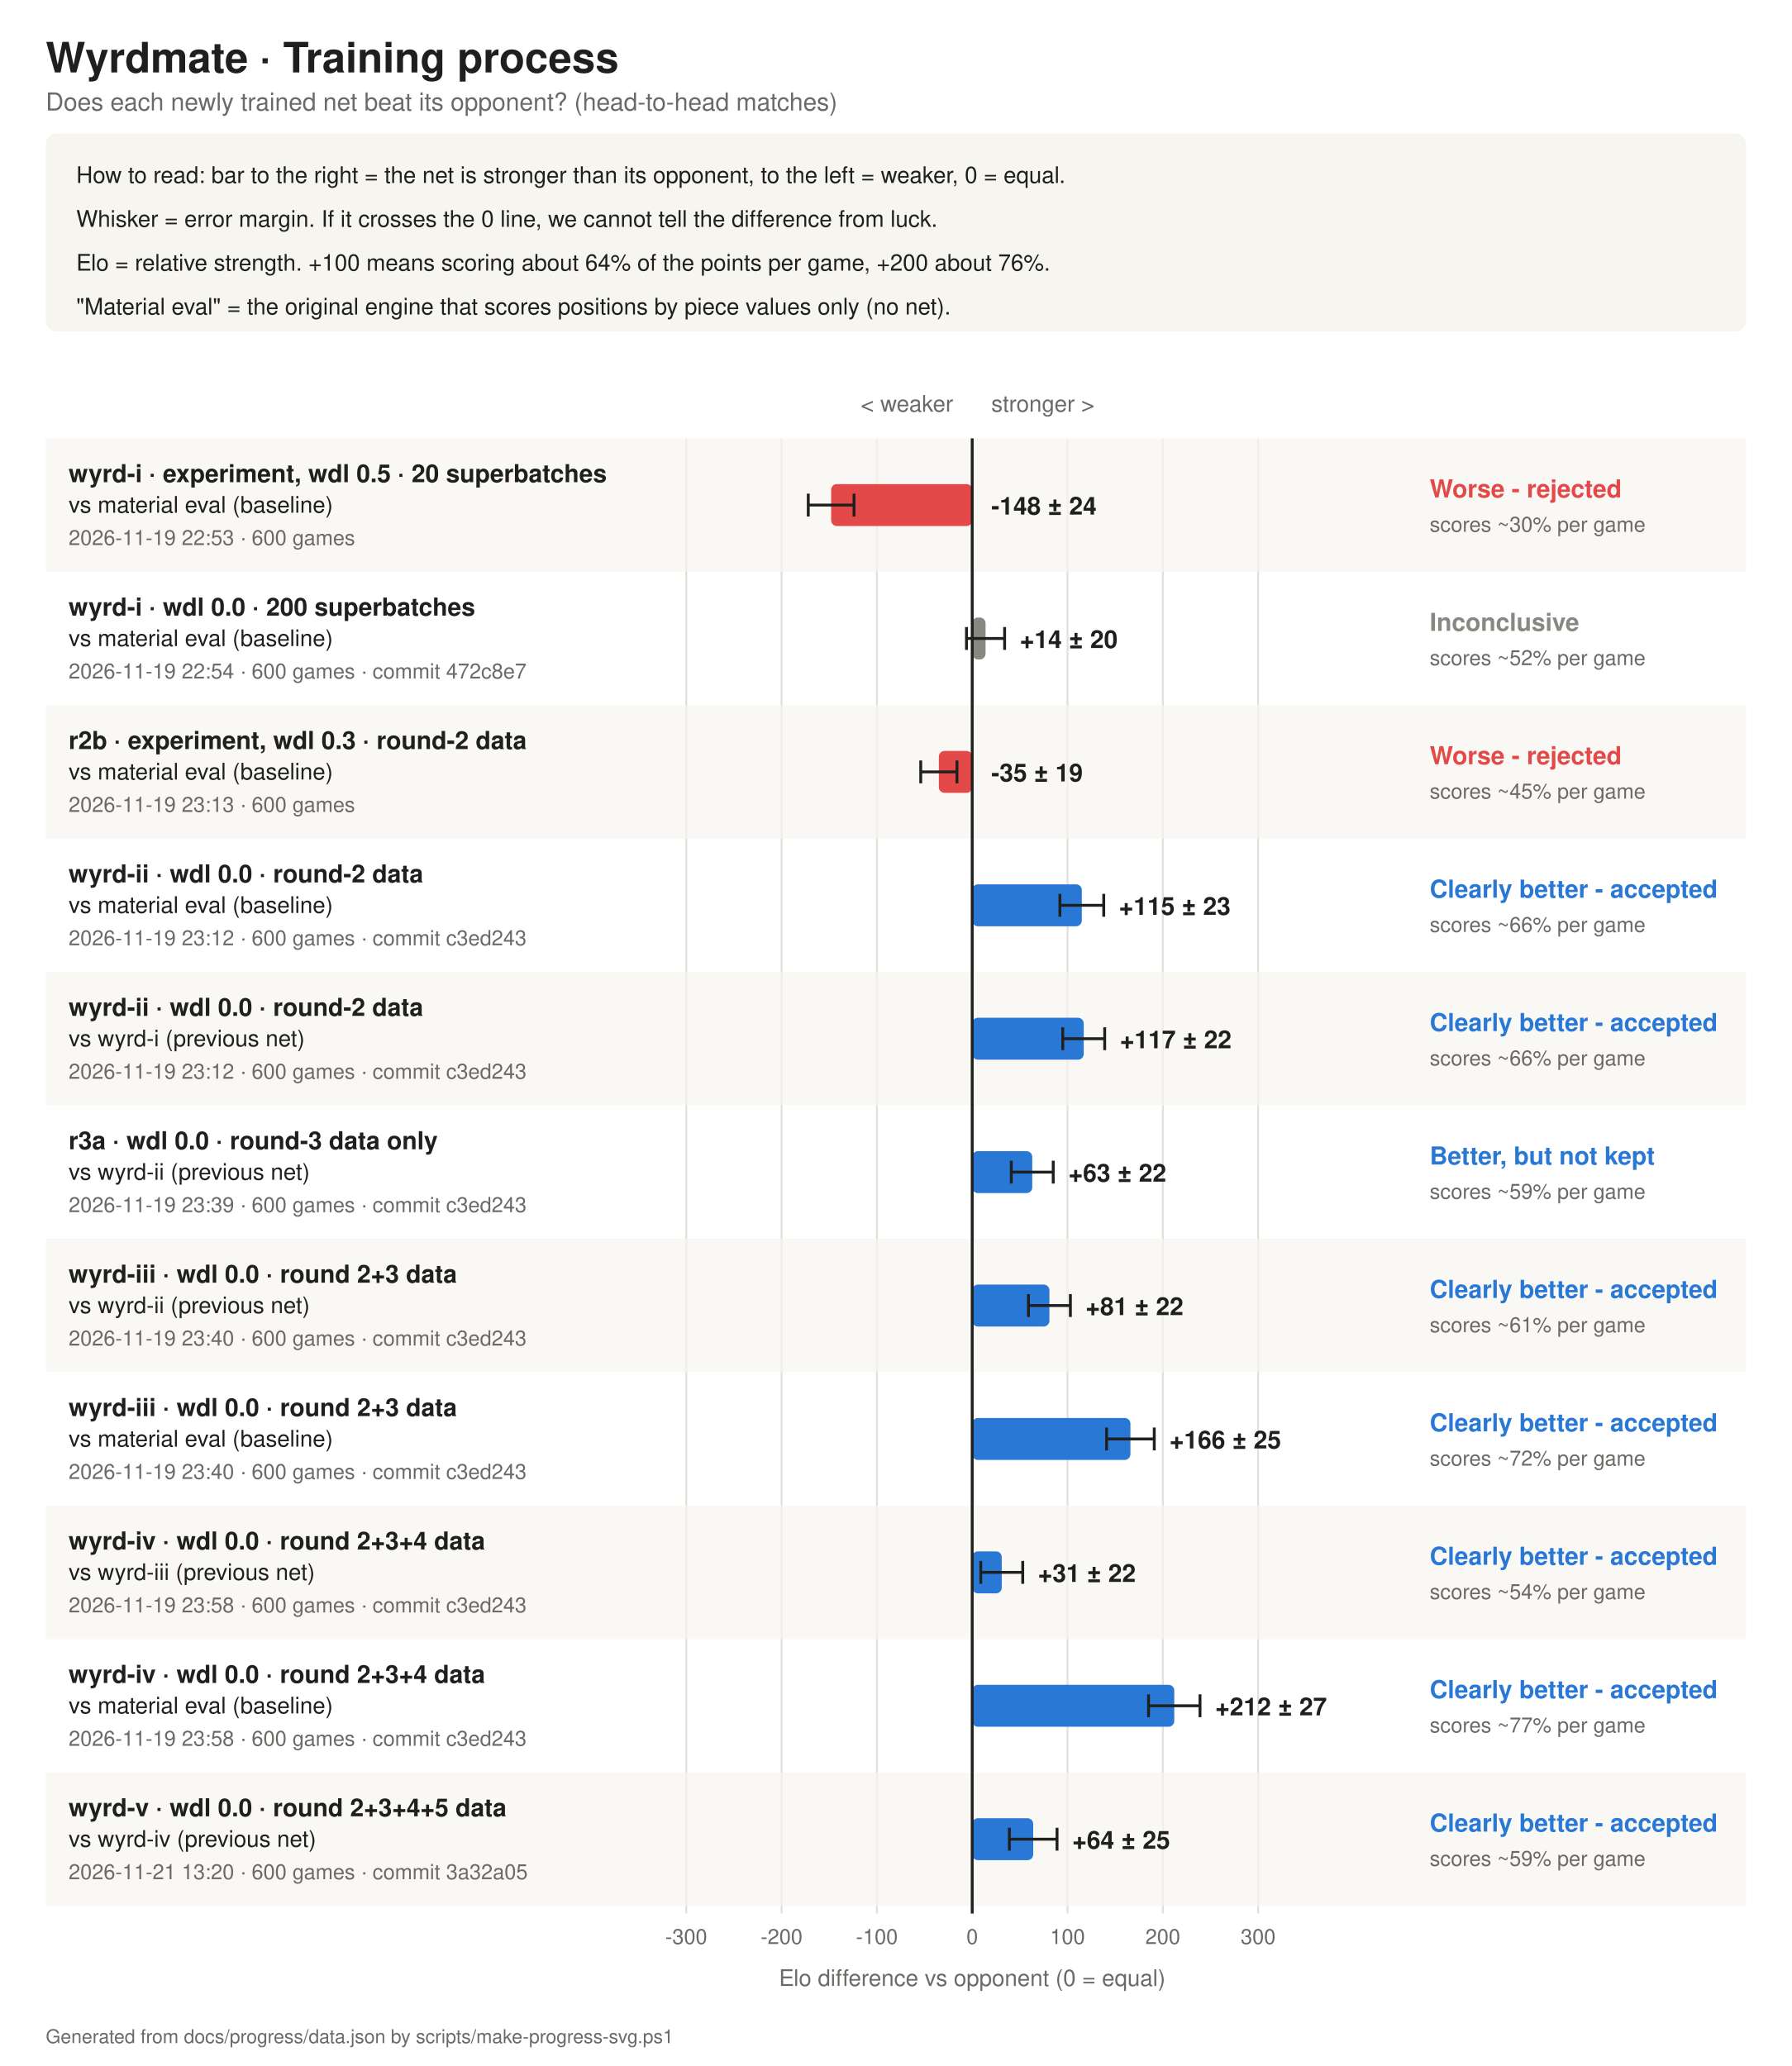
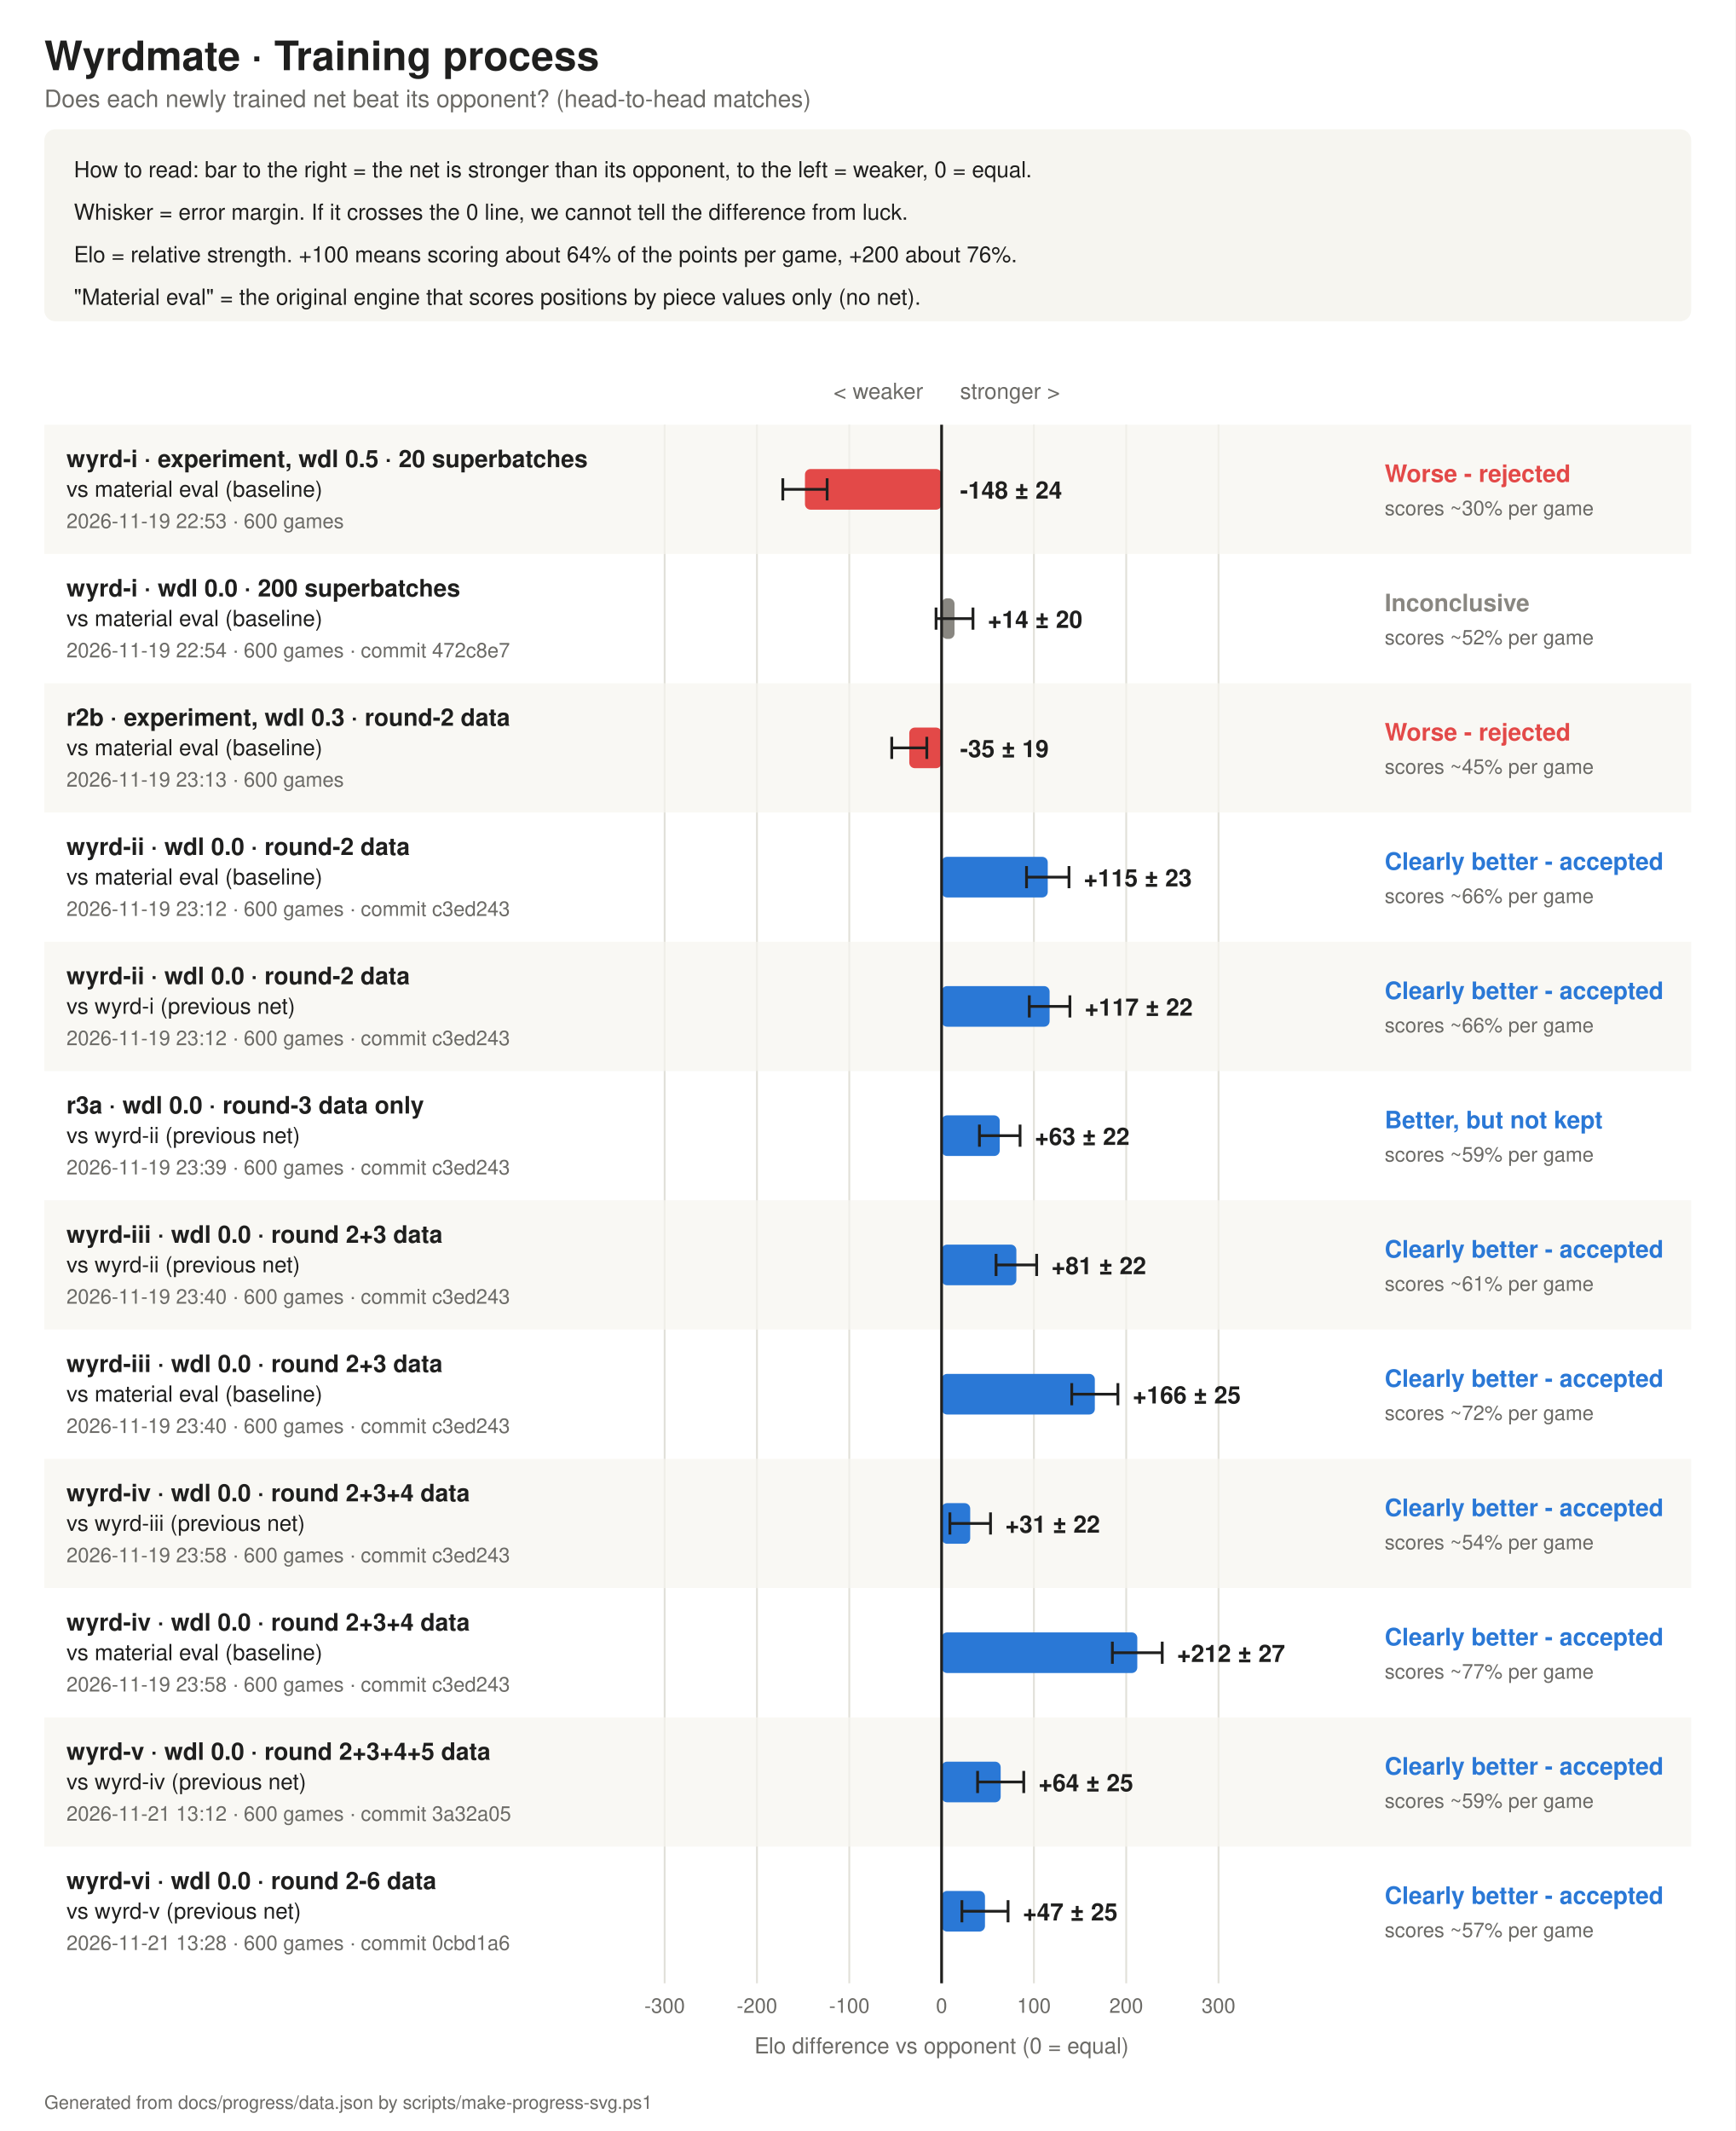
- <svg xmlns="http://www.w3.org/2000/svg" width="940" height="1084" viewBox="0 0 940 1084" font-family="Segoe UI,Helvetica,Arial,sans-serif" role="img" aria-label="Wyrdmate · Training process">
-   <rect width="940" height="1084" fill="#ffffff" />
+ <svg xmlns="http://www.w3.org/2000/svg" width="940" height="1154" viewBox="0 0 940 1154" font-family="Segoe UI,Helvetica,Arial,sans-serif" role="img" aria-label="Wyrdmate · Training process">
+   <rect width="940" height="1154" fill="#ffffff" />
  <text x="24" y="38" font-size="22" font-weight="700" fill="#1f1f1e" text-anchor="start">Wyrdmate · Training process</text>
  <text x="24" y="58" font-size="13" font-weight="400" fill="#6b6a66" text-anchor="start">Does each newly trained net beat its opponent? (head-to-head matches)</text>
  <rect x="24" y="70" width="892" height="104" rx="6" fill="#f6f5f0" />
  <text x="40" y="96" font-size="12" font-weight="400" fill="#1f1f1e" text-anchor="start">How to read: bar to the right = the net is stronger than its opponent, to the left = weaker, 0 = equal.</text>
  <text x="40" y="119" font-size="12" font-weight="400" fill="#1f1f1e" text-anchor="start">Whisker = error margin. If it crosses the 0 line, we cannot tell the difference from luck.</text>
  <text x="40" y="142" font-size="12" font-weight="400" fill="#1f1f1e" text-anchor="start">Elo = relative strength. +100 means scoring about 64% of the points per game, +200 about 76%.</text>
  <text x="40" y="165" font-size="12" font-weight="400" fill="#1f1f1e" text-anchor="start">"Material eval" = the original engine that scores positions by piece values only (no net).</text>
  <text x="500" y="216" font-size="12" font-weight="400" fill="#6b6a66" text-anchor="end">&lt; weaker</text>
  <text x="520" y="216" font-size="12" font-weight="400" fill="#6b6a66" text-anchor="start">stronger &gt;</text>
-   <line x1="360" y1="230" x2="360" y2="1004" stroke="#e1e0d9" />
-   <text x="360" y="1020" font-size="11" font-weight="400" fill="#6b6a66" text-anchor="middle">-300</text>
-   <line x1="410" y1="230" x2="410" y2="1004" stroke="#e1e0d9" />
-   <text x="410" y="1020" font-size="11" font-weight="400" fill="#6b6a66" text-anchor="middle">-200</text>
-   <line x1="460" y1="230" x2="460" y2="1004" stroke="#e1e0d9" />
-   <text x="460" y="1020" font-size="11" font-weight="400" fill="#6b6a66" text-anchor="middle">-100</text>
-   <line x1="510" y1="230" x2="510" y2="1004" stroke="#e1e0d9" />
-   <text x="510" y="1020" font-size="11" font-weight="400" fill="#6b6a66" text-anchor="middle">0</text>
-   <line x1="560" y1="230" x2="560" y2="1004" stroke="#e1e0d9" />
-   <text x="560" y="1020" font-size="11" font-weight="400" fill="#6b6a66" text-anchor="middle">100</text>
-   <line x1="610" y1="230" x2="610" y2="1004" stroke="#e1e0d9" />
-   <text x="610" y="1020" font-size="11" font-weight="400" fill="#6b6a66" text-anchor="middle">200</text>
-   <line x1="660" y1="230" x2="660" y2="1004" stroke="#e1e0d9" />
-   <text x="660" y="1020" font-size="11" font-weight="400" fill="#6b6a66" text-anchor="middle">300</text>
-   <text x="510" y="1042" font-size="12" font-weight="400" fill="#6b6a66" text-anchor="middle">Elo difference vs opponent (0 = equal)</text>
+   <line x1="360" y1="230" x2="360" y2="1074" stroke="#e1e0d9" />
+   <text x="360" y="1090" font-size="11" font-weight="400" fill="#6b6a66" text-anchor="middle">-300</text>
+   <line x1="410" y1="230" x2="410" y2="1074" stroke="#e1e0d9" />
+   <text x="410" y="1090" font-size="11" font-weight="400" fill="#6b6a66" text-anchor="middle">-200</text>
+   <line x1="460" y1="230" x2="460" y2="1074" stroke="#e1e0d9" />
+   <text x="460" y="1090" font-size="11" font-weight="400" fill="#6b6a66" text-anchor="middle">-100</text>
+   <line x1="510" y1="230" x2="510" y2="1074" stroke="#e1e0d9" />
+   <text x="510" y="1090" font-size="11" font-weight="400" fill="#6b6a66" text-anchor="middle">0</text>
+   <line x1="560" y1="230" x2="560" y2="1074" stroke="#e1e0d9" />
+   <text x="560" y="1090" font-size="11" font-weight="400" fill="#6b6a66" text-anchor="middle">100</text>
+   <line x1="610" y1="230" x2="610" y2="1074" stroke="#e1e0d9" />
+   <text x="610" y="1090" font-size="11" font-weight="400" fill="#6b6a66" text-anchor="middle">200</text>
+   <line x1="660" y1="230" x2="660" y2="1074" stroke="#e1e0d9" />
+   <text x="660" y="1090" font-size="11" font-weight="400" fill="#6b6a66" text-anchor="middle">300</text>
+   <text x="510" y="1112" font-size="12" font-weight="400" fill="#6b6a66" text-anchor="middle">Elo difference vs opponent (0 = equal)</text>
  <rect x="24" y="230" width="892" height="70" fill="#f6f5f0" opacity="0.7" />
  <text x="36" y="253" font-size="13" font-weight="700" fill="#1f1f1e" text-anchor="start">wyrd-i · experiment, wdl 0.5 · 20 superbatches</text>
  <text x="36" y="269" font-size="12" font-weight="400" fill="#1f1f1e" text-anchor="start">vs material eval (baseline)</text>
  <text x="36" y="286" font-size="11" font-weight="400" fill="#6b6a66" text-anchor="start">2026-11-19 22:53 · 600 games</text>
  <rect x="436" y="254" width="74" height="22" rx="3" fill="#e34948" />
  <path d="M424 265H448M424 259V271M448 259V271" stroke="#1f1f1e" stroke-width="1.5" fill="none" />
  <text x="520" y="270" font-size="13" font-weight="700" fill="#1f1f1e" text-anchor="start">-148 ± 24</text>
  <text x="750" y="261" font-size="13" font-weight="700" fill="#e34948" text-anchor="start">Worse - rejected</text>
  <text x="750" y="279" font-size="11" font-weight="400" fill="#6b6a66" text-anchor="start">scores ~30% per game</text>
  <text x="36" y="323" font-size="13" font-weight="700" fill="#1f1f1e" text-anchor="start">wyrd-i · wdl 0.0 · 200 superbatches</text>
  <text x="36" y="339" font-size="12" font-weight="400" fill="#1f1f1e" text-anchor="start">vs material eval (baseline)</text>
  <text x="36" y="356" font-size="11" font-weight="400" fill="#6b6a66" text-anchor="start">2026-11-19 22:54 · 600 games · commit 472c8e7</text>
  <rect x="510" y="324" width="7" height="22" rx="3" fill="#898781" />
  <path d="M507 335H527M507 329V341M527 329V341" stroke="#1f1f1e" stroke-width="1.5" fill="none" />
  <text x="535" y="340" font-size="13" font-weight="700" fill="#1f1f1e" text-anchor="start">+14 ± 20</text>
  <text x="750" y="331" font-size="13" font-weight="700" fill="#898781" text-anchor="start">Inconclusive</text>
  <text x="750" y="349" font-size="11" font-weight="400" fill="#6b6a66" text-anchor="start">scores ~52% per game</text>
  <rect x="24" y="370" width="892" height="70" fill="#f6f5f0" opacity="0.7" />
  <text x="36" y="393" font-size="13" font-weight="700" fill="#1f1f1e" text-anchor="start">r2b · experiment, wdl 0.3 · round-2 data</text>
  <text x="36" y="409" font-size="12" font-weight="400" fill="#1f1f1e" text-anchor="start">vs material eval (baseline)</text>
  <text x="36" y="426" font-size="11" font-weight="400" fill="#6b6a66" text-anchor="start">2026-11-19 23:13 · 600 games</text>
  <rect x="492.5" y="394" width="17.5" height="22" rx="3" fill="#e34948" />
  <path d="M483 405H502M483 399V411M502 399V411" stroke="#1f1f1e" stroke-width="1.5" fill="none" />
  <text x="520" y="410" font-size="13" font-weight="700" fill="#1f1f1e" text-anchor="start">-35 ± 19</text>
  <text x="750" y="401" font-size="13" font-weight="700" fill="#e34948" text-anchor="start">Worse - rejected</text>
  <text x="750" y="419" font-size="11" font-weight="400" fill="#6b6a66" text-anchor="start">scores ~45% per game</text>
  <text x="36" y="463" font-size="13" font-weight="700" fill="#1f1f1e" text-anchor="start">wyrd-ii · wdl 0.0 · round-2 data</text>
  <text x="36" y="479" font-size="12" font-weight="400" fill="#1f1f1e" text-anchor="start">vs material eval (baseline)</text>
  <text x="36" y="496" font-size="11" font-weight="400" fill="#6b6a66" text-anchor="start">2026-11-19 23:12 · 600 games · commit c3ed243</text>
  <rect x="510" y="464" width="57.5" height="22" rx="3" fill="#2a78d6" />
  <path d="M556 475H579M556 469V481M579 469V481" stroke="#1f1f1e" stroke-width="1.5" fill="none" />
  <text x="587" y="480" font-size="13" font-weight="700" fill="#1f1f1e" text-anchor="start">+115 ± 23</text>
  <text x="750" y="471" font-size="13" font-weight="700" fill="#2a78d6" text-anchor="start">Clearly better - accepted</text>
  <text x="750" y="489" font-size="11" font-weight="400" fill="#6b6a66" text-anchor="start">scores ~66% per game</text>
  <rect x="24" y="510" width="892" height="70" fill="#f6f5f0" opacity="0.7" />
  <text x="36" y="533" font-size="13" font-weight="700" fill="#1f1f1e" text-anchor="start">wyrd-ii · wdl 0.0 · round-2 data</text>
  <text x="36" y="549" font-size="12" font-weight="400" fill="#1f1f1e" text-anchor="start">vs wyrd-i (previous net)</text>
  <text x="36" y="566" font-size="11" font-weight="400" fill="#6b6a66" text-anchor="start">2026-11-19 23:12 · 600 games · commit c3ed243</text>
  <rect x="510" y="534" width="58.5" height="22" rx="3" fill="#2a78d6" />
  <path d="M557.5 545H579.5M557.5 539V551M579.5 539V551" stroke="#1f1f1e" stroke-width="1.5" fill="none" />
  <text x="587.5" y="550" font-size="13" font-weight="700" fill="#1f1f1e" text-anchor="start">+117 ± 22</text>
  <text x="750" y="541" font-size="13" font-weight="700" fill="#2a78d6" text-anchor="start">Clearly better - accepted</text>
  <text x="750" y="559" font-size="11" font-weight="400" fill="#6b6a66" text-anchor="start">scores ~66% per game</text>
  <text x="36" y="603" font-size="13" font-weight="700" fill="#1f1f1e" text-anchor="start">r3a · wdl 0.0 · round-3 data only</text>
  <text x="36" y="619" font-size="12" font-weight="400" fill="#1f1f1e" text-anchor="start">vs wyrd-ii (previous net)</text>
  <text x="36" y="636" font-size="11" font-weight="400" fill="#6b6a66" text-anchor="start">2026-11-19 23:39 · 600 games · commit c3ed243</text>
  <rect x="510" y="604" width="31.5" height="22" rx="3" fill="#2a78d6" />
  <path d="M530.5 615H552.5M530.5 609V621M552.5 609V621" stroke="#1f1f1e" stroke-width="1.5" fill="none" />
  <text x="560.5" y="620" font-size="13" font-weight="700" fill="#1f1f1e" text-anchor="start">+63 ± 22</text>
  <text x="750" y="611" font-size="13" font-weight="700" fill="#2a78d6" text-anchor="start">Better, but not kept</text>
  <text x="750" y="629" font-size="11" font-weight="400" fill="#6b6a66" text-anchor="start">scores ~59% per game</text>
  <rect x="24" y="650" width="892" height="70" fill="#f6f5f0" opacity="0.7" />
  <text x="36" y="673" font-size="13" font-weight="700" fill="#1f1f1e" text-anchor="start">wyrd-iii · wdl 0.0 · round 2+3 data</text>
  <text x="36" y="689" font-size="12" font-weight="400" fill="#1f1f1e" text-anchor="start">vs wyrd-ii (previous net)</text>
  <text x="36" y="706" font-size="11" font-weight="400" fill="#6b6a66" text-anchor="start">2026-11-19 23:40 · 600 games · commit c3ed243</text>
  <rect x="510" y="674" width="40.5" height="22" rx="3" fill="#2a78d6" />
  <path d="M539.5 685H561.5M539.5 679V691M561.5 679V691" stroke="#1f1f1e" stroke-width="1.5" fill="none" />
  <text x="569.5" y="690" font-size="13" font-weight="700" fill="#1f1f1e" text-anchor="start">+81 ± 22</text>
  <text x="750" y="681" font-size="13" font-weight="700" fill="#2a78d6" text-anchor="start">Clearly better - accepted</text>
  <text x="750" y="699" font-size="11" font-weight="400" fill="#6b6a66" text-anchor="start">scores ~61% per game</text>
  <text x="36" y="743" font-size="13" font-weight="700" fill="#1f1f1e" text-anchor="start">wyrd-iii · wdl 0.0 · round 2+3 data</text>
  <text x="36" y="759" font-size="12" font-weight="400" fill="#1f1f1e" text-anchor="start">vs material eval (baseline)</text>
  <text x="36" y="776" font-size="11" font-weight="400" fill="#6b6a66" text-anchor="start">2026-11-19 23:40 · 600 games · commit c3ed243</text>
  <rect x="510" y="744" width="83" height="22" rx="3" fill="#2a78d6" />
  <path d="M580.5 755H605.5M580.5 749V761M605.5 749V761" stroke="#1f1f1e" stroke-width="1.5" fill="none" />
  <text x="613.5" y="760" font-size="13" font-weight="700" fill="#1f1f1e" text-anchor="start">+166 ± 25</text>
  <text x="750" y="751" font-size="13" font-weight="700" fill="#2a78d6" text-anchor="start">Clearly better - accepted</text>
  <text x="750" y="769" font-size="11" font-weight="400" fill="#6b6a66" text-anchor="start">scores ~72% per game</text>
  <rect x="24" y="790" width="892" height="70" fill="#f6f5f0" opacity="0.7" />
  <text x="36" y="813" font-size="13" font-weight="700" fill="#1f1f1e" text-anchor="start">wyrd-iv · wdl 0.0 · round 2+3+4 data</text>
  <text x="36" y="829" font-size="12" font-weight="400" fill="#1f1f1e" text-anchor="start">vs wyrd-iii (previous net)</text>
  <text x="36" y="846" font-size="11" font-weight="400" fill="#6b6a66" text-anchor="start">2026-11-19 23:58 · 600 games · commit c3ed243</text>
  <rect x="510" y="814" width="15.5" height="22" rx="3" fill="#2a78d6" />
  <path d="M514.5 825H536.5M514.5 819V831M536.5 819V831" stroke="#1f1f1e" stroke-width="1.5" fill="none" />
  <text x="544.5" y="830" font-size="13" font-weight="700" fill="#1f1f1e" text-anchor="start">+31 ± 22</text>
  <text x="750" y="821" font-size="13" font-weight="700" fill="#2a78d6" text-anchor="start">Clearly better - accepted</text>
  <text x="750" y="839" font-size="11" font-weight="400" fill="#6b6a66" text-anchor="start">scores ~54% per game</text>
  <text x="36" y="883" font-size="13" font-weight="700" fill="#1f1f1e" text-anchor="start">wyrd-iv · wdl 0.0 · round 2+3+4 data</text>
  <text x="36" y="899" font-size="12" font-weight="400" fill="#1f1f1e" text-anchor="start">vs material eval (baseline)</text>
  <text x="36" y="916" font-size="11" font-weight="400" fill="#6b6a66" text-anchor="start">2026-11-19 23:58 · 600 games · commit c3ed243</text>
  <rect x="510" y="884" width="106" height="22" rx="3" fill="#2a78d6" />
  <path d="M602.5 895H629.5M602.5 889V901M629.5 889V901" stroke="#1f1f1e" stroke-width="1.5" fill="none" />
  <text x="637.5" y="900" font-size="13" font-weight="700" fill="#1f1f1e" text-anchor="start">+212 ± 27</text>
  <text x="750" y="891" font-size="13" font-weight="700" fill="#2a78d6" text-anchor="start">Clearly better - accepted</text>
  <text x="750" y="909" font-size="11" font-weight="400" fill="#6b6a66" text-anchor="start">scores ~77% per game</text>
  <rect x="24" y="930" width="892" height="70" fill="#f6f5f0" opacity="0.7" />
  <text x="36" y="953" font-size="13" font-weight="700" fill="#1f1f1e" text-anchor="start">wyrd-v · wdl 0.0 · round 2+3+4+5 data</text>
  <text x="36" y="969" font-size="12" font-weight="400" fill="#1f1f1e" text-anchor="start">vs wyrd-iv (previous net)</text>
-   <text x="36" y="986" font-size="11" font-weight="400" fill="#6b6a66" text-anchor="start">2026-11-21 13:20 · 600 games · commit 3a32a05</text>
+   <text x="36" y="986" font-size="11" font-weight="400" fill="#6b6a66" text-anchor="start">2026-11-21 13:12 · 600 games · commit 3a32a05</text>
  <rect x="510" y="954" width="32" height="22" rx="3" fill="#2a78d6" />
  <path d="M529.5 965H554.5M529.5 959V971M554.5 959V971" stroke="#1f1f1e" stroke-width="1.5" fill="none" />
  <text x="562.5" y="970" font-size="13" font-weight="700" fill="#1f1f1e" text-anchor="start">+64 ± 25</text>
  <text x="750" y="961" font-size="13" font-weight="700" fill="#2a78d6" text-anchor="start">Clearly better - accepted</text>
  <text x="750" y="979" font-size="11" font-weight="400" fill="#6b6a66" text-anchor="start">scores ~59% per game</text>
-   <line x1="510" y1="230" x2="510" y2="1004" stroke="#1f1f1e" stroke-width="1.5" />
-   <text x="24" y="1072" font-size="10" font-weight="400" fill="#6b6a66" text-anchor="start">Generated from docs/progress/data.json by scripts/make-progress-svg.ps1</text>
+   <text x="36" y="1023" font-size="13" font-weight="700" fill="#1f1f1e" text-anchor="start">wyrd-vi · wdl 0.0 · round 2-6 data</text>
+   <text x="36" y="1039" font-size="12" font-weight="400" fill="#1f1f1e" text-anchor="start">vs wyrd-v (previous net)</text>
+   <text x="36" y="1056" font-size="11" font-weight="400" fill="#6b6a66" text-anchor="start">2026-11-21 13:28 · 600 games · commit 0cbd1a6</text>
+   <rect x="510" y="1024" width="23.5" height="22" rx="3" fill="#2a78d6" />
+   <path d="M521 1035H546M521 1029V1041M546 1029V1041" stroke="#1f1f1e" stroke-width="1.5" fill="none" />
+   <text x="554" y="1040" font-size="13" font-weight="700" fill="#1f1f1e" text-anchor="start">+47 ± 25</text>
+   <text x="750" y="1031" font-size="13" font-weight="700" fill="#2a78d6" text-anchor="start">Clearly better - accepted</text>
+   <text x="750" y="1049" font-size="11" font-weight="400" fill="#6b6a66" text-anchor="start">scores ~57% per game</text>
+   <line x1="510" y1="230" x2="510" y2="1074" stroke="#1f1f1e" stroke-width="1.5" />
+   <text x="24" y="1142" font-size="10" font-weight="400" fill="#6b6a66" text-anchor="start">Generated from docs/progress/data.json by scripts/make-progress-svg.ps1</text>
</svg>
